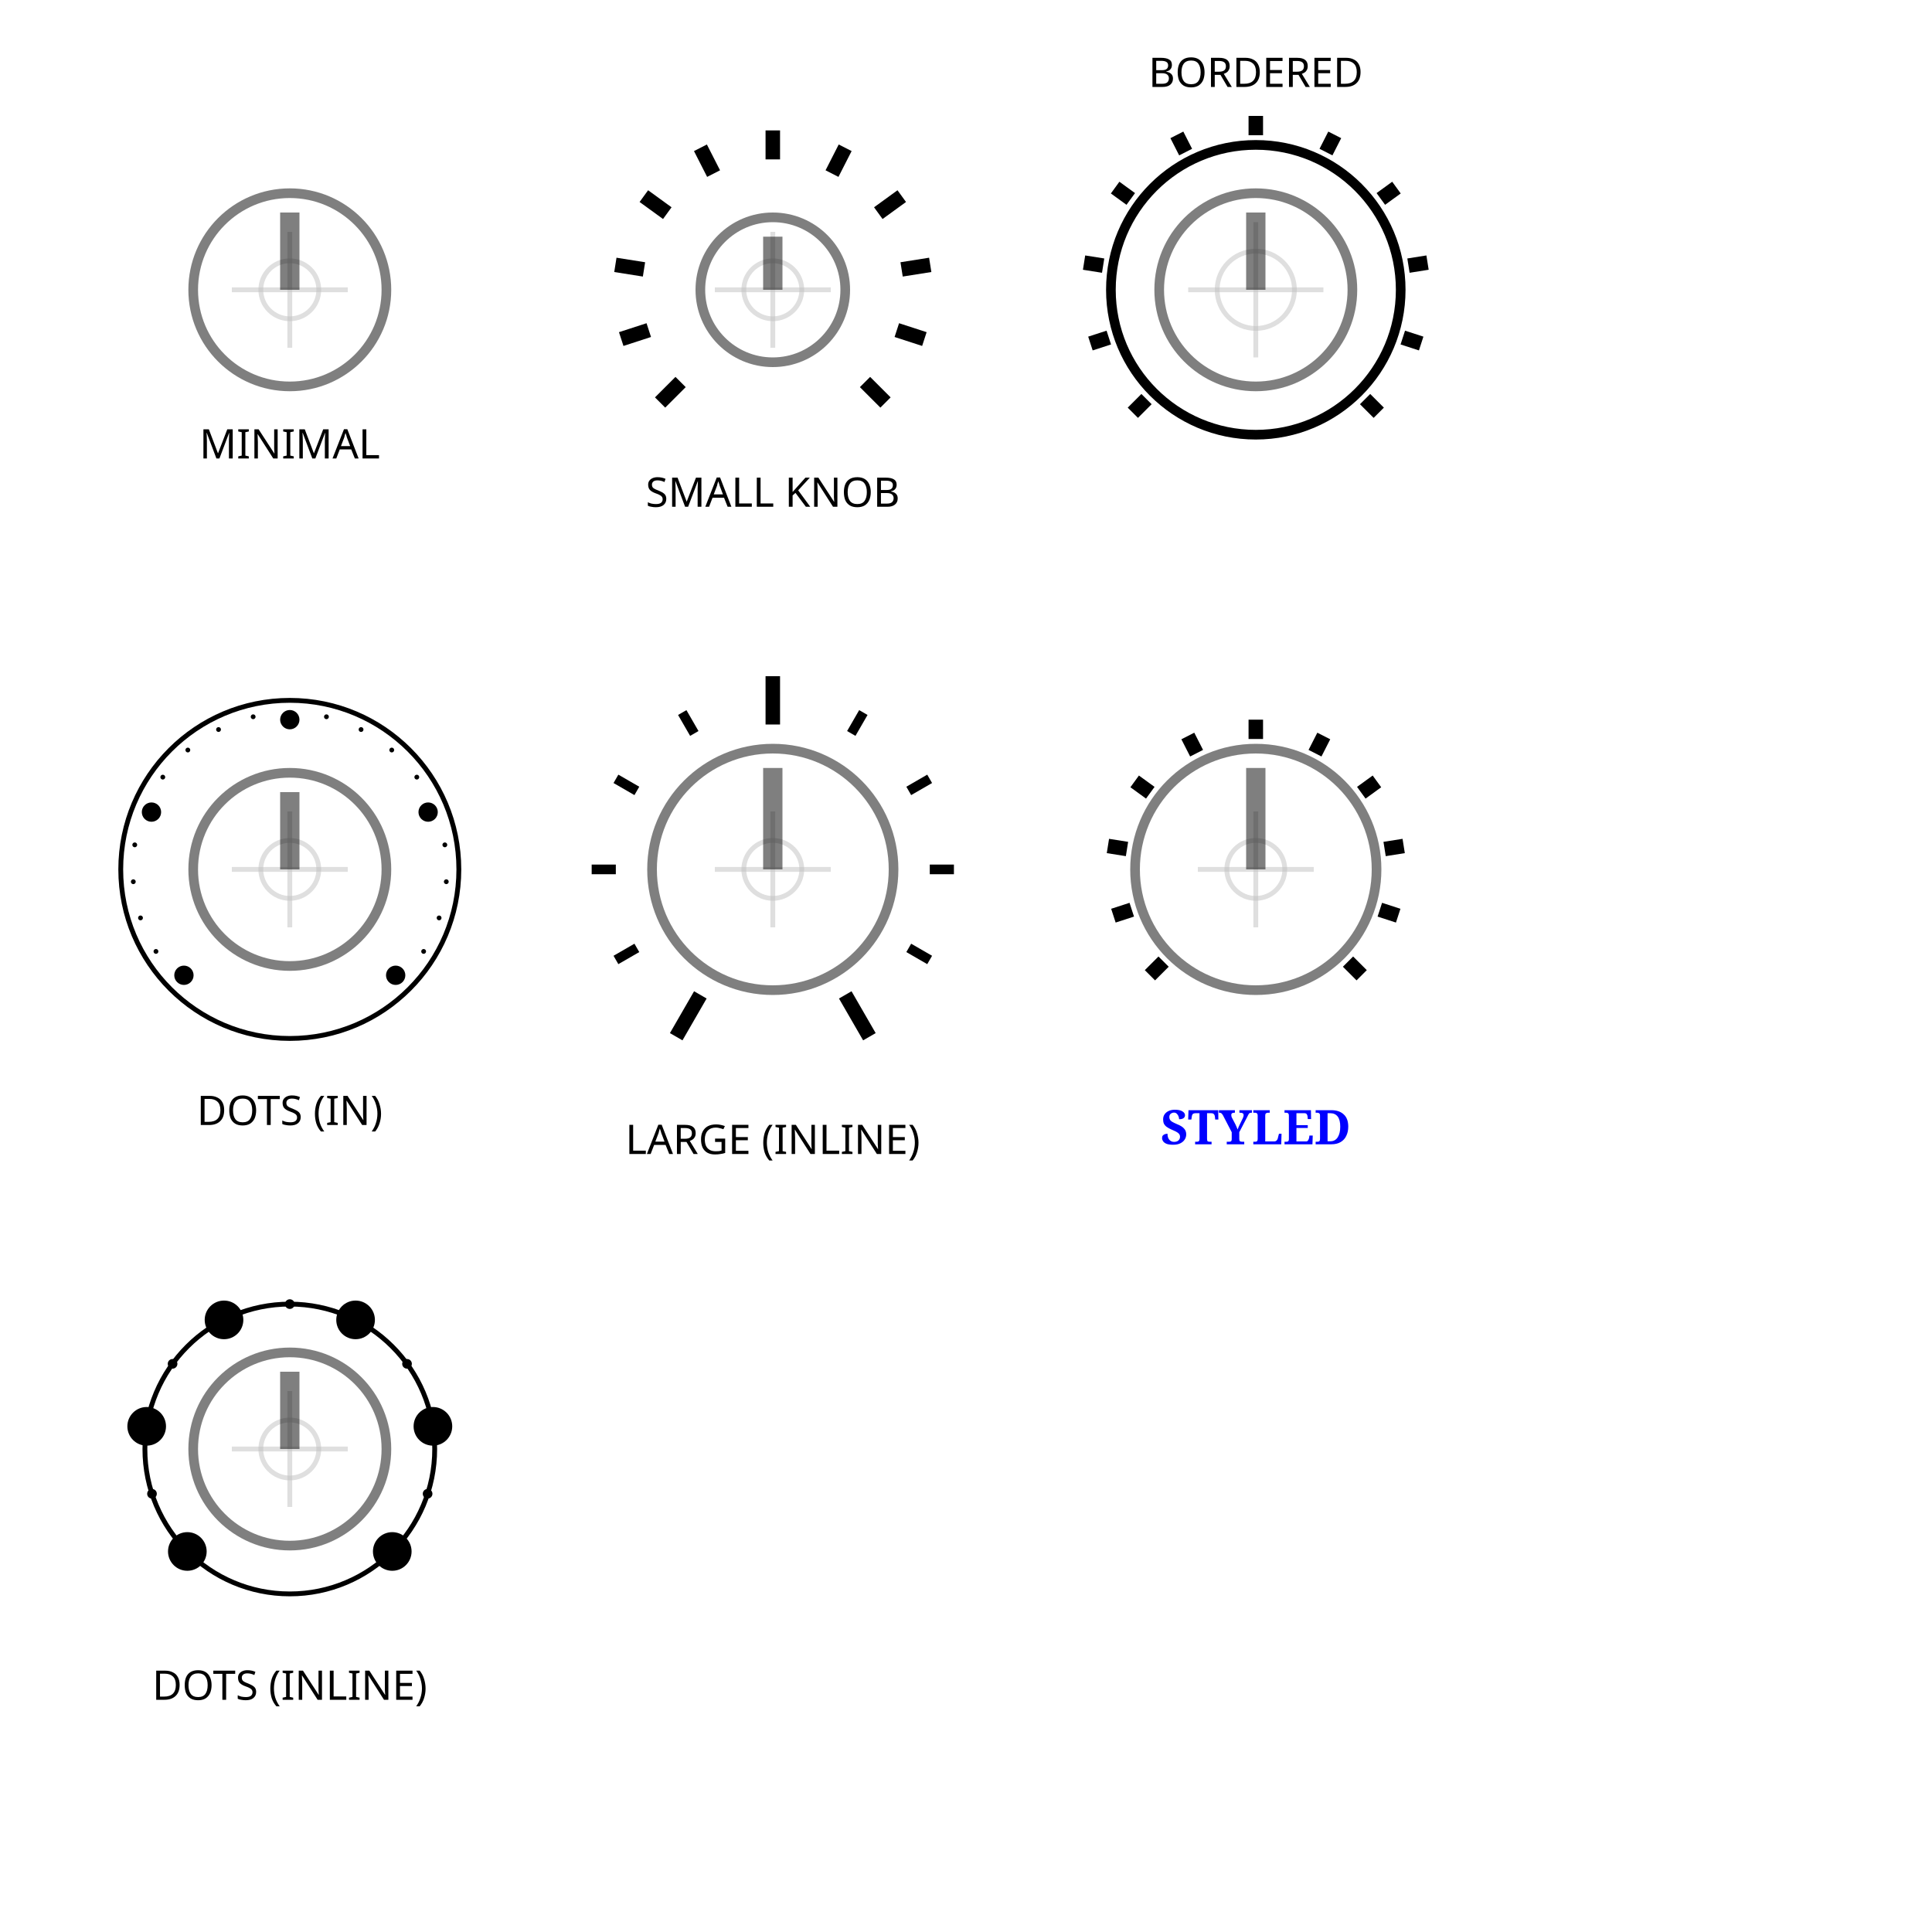
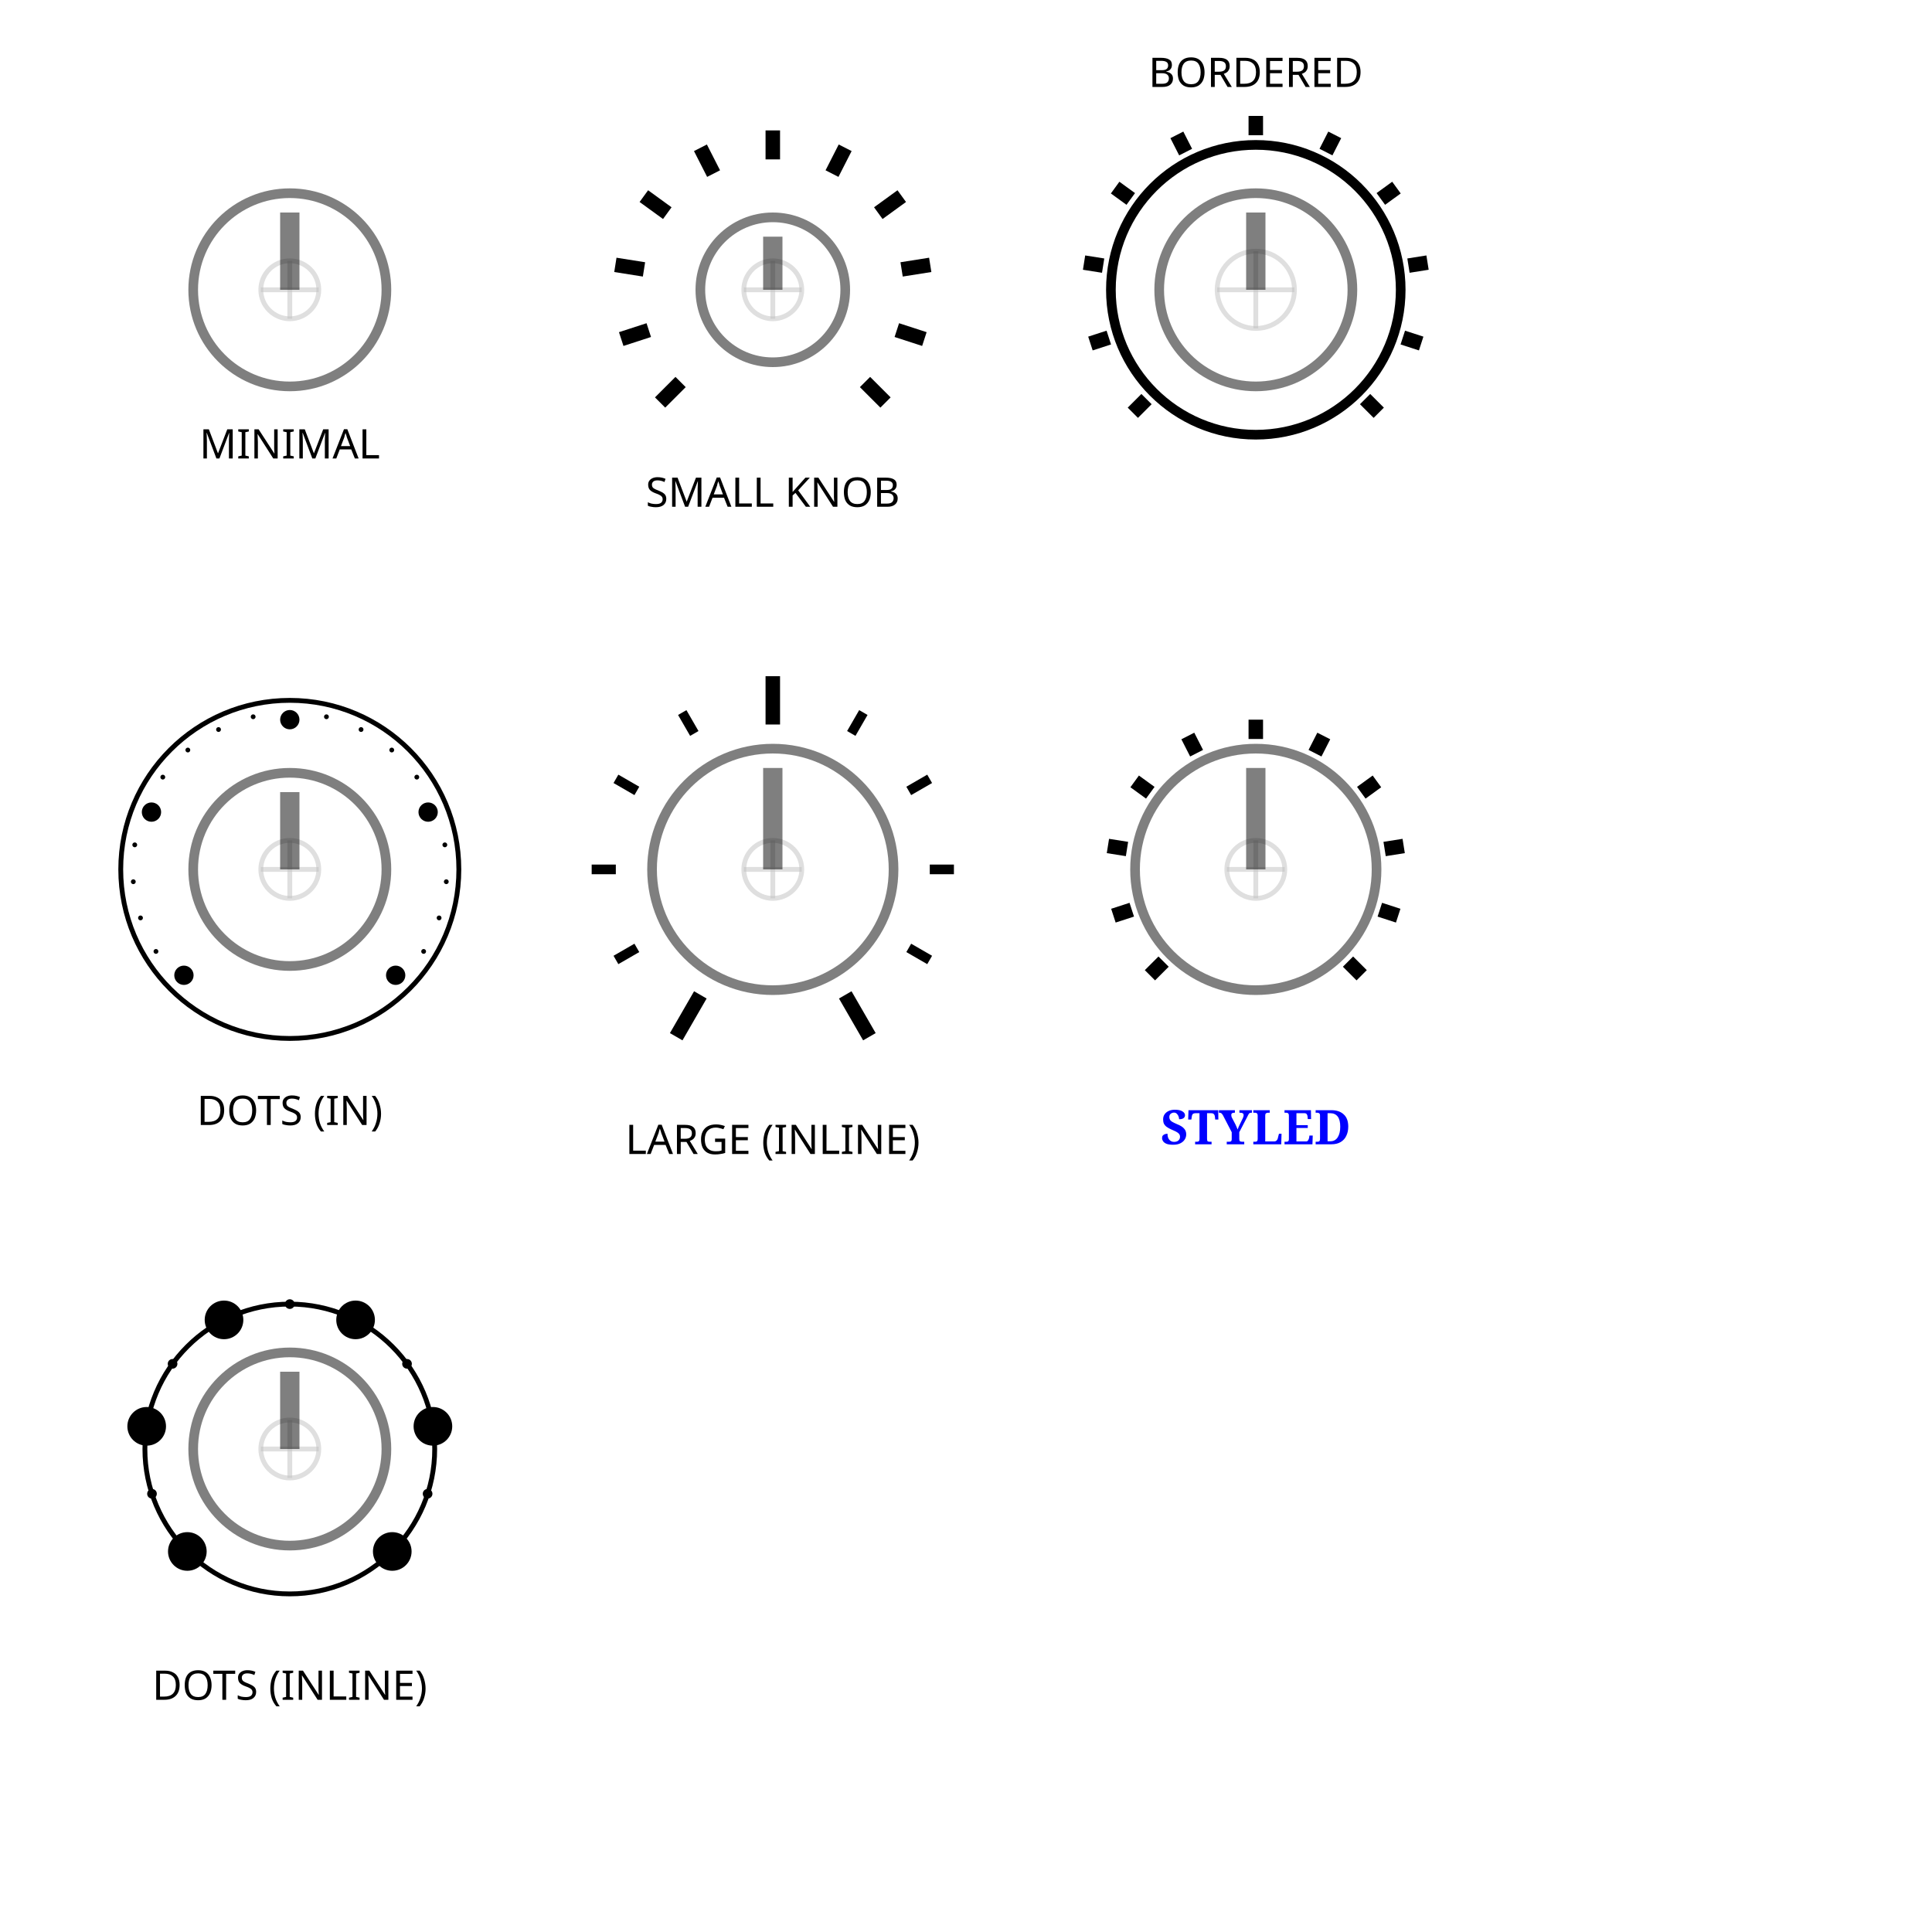
<svg xmlns="http://www.w3.org/2000/svg" baseProfile="full" height="200.0mm" version="1.1" viewBox="0 0 200.0 200.0" width="200.0mm">
  <defs />
  <rect fill="#ffffff" height="200.0" width="200.0" x="0" y="0" />
  <circle cx="30.0" cy="30.0" fill="none" r="3.0" stroke="gray" stroke-opacity="0.5" stroke-width="0.5" />
-   <line stroke="gray" stroke-opacity="0.5" stroke-width="0.5" x1="24.0" x2="36.0" y1="30.0" y2="30.0" />
-   <line stroke="gray" stroke-opacity="0.5" stroke-width="0.5" x1="30.0" x2="30.0" y1="24.0" y2="36.0" />
+   <line stroke="gray" stroke-opacity="0.5" stroke-width="0.5" x1="27.0" x2="33.0" y1="30.0" y2="30.0" />
+   <line stroke="gray" stroke-opacity="0.5" stroke-width="0.5" x1="30.0" x2="30.0" y1="27.0" y2="33.0" />
  <circle cx="30.0" cy="30.0" fill="white" opacity="0.5" r="10.0" stroke="black" stroke-width="1" />
  <line opacity="0.5" stroke="black" stroke-width="2" x1="30.0" x2="30.0" y1="30.0" y2="22.0" />
  <text fill="black" font-family="sans-serif" font-size="4.233" font-weight="normal" text-anchor="middle" x="30.0" y="47.463">MINIMAL</text>
  <circle cx="80.0" cy="30.0" fill="none" r="3.0" stroke="gray" stroke-opacity="0.5" stroke-width="0.5" />
-   <line stroke="gray" stroke-opacity="0.5" stroke-width="0.5" x1="74.0" x2="86.0" y1="30.0" y2="30.0" />
-   <line stroke="gray" stroke-opacity="0.5" stroke-width="0.5" x1="80.0" x2="80.0" y1="24.0" y2="36.0" />
+   <line stroke="gray" stroke-opacity="0.5" stroke-width="0.5" x1="77.0" x2="83.0" y1="30.0" y2="30.0" />
+   <line stroke="gray" stroke-opacity="0.5" stroke-width="0.5" x1="80.0" x2="80.0" y1="27.0" y2="33.0" />
  <line stroke="black" stroke-width="1.5" x1="70.454" x2="68.333" y1="39.546" y2="41.667" />
  <line stroke="black" stroke-width="1.5" x1="67.161" x2="64.308" y1="34.172" y2="35.099" />
  <line stroke="black" stroke-width="1.5" x1="66.666" x2="63.703" y1="27.888" y2="27.419" />
  <line stroke="black" stroke-width="1.5" x1="69.078" x2="66.651" y1="22.065" y2="20.302" />
  <line stroke="black" stroke-width="1.5" x1="73.871" x2="72.509" y1="17.971" y2="15.298" />
  <line stroke="black" stroke-width="1.5" x1="80.0" x2="80.0" y1="16.5" y2="13.5" />
  <line stroke="black" stroke-width="1.5" x1="86.129" x2="87.491" y1="17.971" y2="15.298" />
  <line stroke="black" stroke-width="1.5" x1="90.922" x2="93.349" y1="22.065" y2="20.302" />
  <line stroke="black" stroke-width="1.5" x1="93.334" x2="96.297" y1="27.888" y2="27.419" />
  <line stroke="black" stroke-width="1.5" x1="92.839" x2="95.692" y1="34.172" y2="35.099" />
  <line stroke="black" stroke-width="1.5" x1="89.546" x2="91.667" y1="39.546" y2="41.667" />
  <circle cx="80.0" cy="30.0" fill="white" opacity="0.5" r="7.5" stroke="black" stroke-width="1" />
  <line opacity="0.5" stroke="black" stroke-width="2" x1="80.0" x2="80.0" y1="30.0" y2="24.5" />
  <text fill="black" font-family="sans-serif" font-size="4.233" font-weight="normal" text-anchor="middle" x="80.0" y="52.463">SMALL KNOB</text>
  <circle cx="130.0" cy="30.0" fill="none" r="4.0" stroke="gray" stroke-opacity="0.5" stroke-width="0.5" />
-   <line stroke="gray" stroke-opacity="0.5" stroke-width="0.5" x1="123.0" x2="137.0" y1="30.0" y2="30.0" />
-   <line stroke="gray" stroke-opacity="0.5" stroke-width="0.5" x1="130.0" x2="130.0" y1="23.0" y2="37.0" />
+   <line stroke="gray" stroke-opacity="0.5" stroke-width="0.5" x1="126.0" x2="134.0" y1="30.0" y2="30.0" />
+   <line stroke="gray" stroke-opacity="0.5" stroke-width="0.5" x1="130.0" x2="130.0" y1="26.0" y2="34.0" />
  <circle cx="130.0" cy="30.0" fill="none" r="15.0" stroke="black" stroke-width="1.0" />
  <line stroke="black" stroke-width="1.5" x1="118.686" x2="117.272" y1="41.314" y2="42.728" />
  <line stroke="black" stroke-width="1.5" x1="114.783" x2="112.881" y1="34.944" y2="35.562" />
  <line stroke="black" stroke-width="1.5" x1="114.197" x2="112.222" y1="27.497" y2="27.184" />
  <line stroke="black" stroke-width="1.5" x1="117.056" x2="115.438" y1="20.595" y2="19.42" />
  <line stroke="black" stroke-width="1.5" x1="122.736" x2="121.828" y1="15.744" y2="13.962" />
  <line stroke="black" stroke-width="1.5" x1="130.0" x2="130.0" y1="14.0" y2="12.0" />
  <line stroke="black" stroke-width="1.5" x1="137.264" x2="138.172" y1="15.744" y2="13.962" />
  <line stroke="black" stroke-width="1.5" x1="142.944" x2="144.562" y1="20.595" y2="19.42" />
  <line stroke="black" stroke-width="1.5" x1="145.803" x2="147.778" y1="27.497" y2="27.184" />
  <line stroke="black" stroke-width="1.5" x1="145.217" x2="147.119" y1="34.944" y2="35.562" />
  <line stroke="black" stroke-width="1.5" x1="141.314" x2="142.728" y1="41.314" y2="42.728" />
  <circle cx="130.0" cy="30.0" fill="white" opacity="0.5" r="10.0" stroke="black" stroke-width="1" />
  <line opacity="0.5" stroke="black" stroke-width="2" x1="130.0" x2="130.0" y1="30.0" y2="22.0" />
  <text fill="black" font-family="sans-serif" font-size="4.233" font-weight="normal" text-anchor="middle" x="130.0" y="9.0">BORDERED</text>
  <circle cx="30.0" cy="90.0" fill="none" r="3.0" stroke="gray" stroke-opacity="0.5" stroke-width="0.5" />
-   <line stroke="gray" stroke-opacity="0.5" stroke-width="0.5" x1="24.0" x2="36.0" y1="90.0" y2="90.0" />
-   <line stroke="gray" stroke-opacity="0.5" stroke-width="0.5" x1="30.0" x2="30.0" y1="84.0" y2="96.0" />
+   <line stroke="gray" stroke-opacity="0.5" stroke-width="0.5" x1="27.0" x2="33.0" y1="90.0" y2="90.0" />
+   <line stroke="gray" stroke-opacity="0.5" stroke-width="0.5" x1="30.0" x2="30.0" y1="87.0" y2="93.0" />
  <circle cx="30.0" cy="90.0" fill="none" r="17.5" stroke="black" stroke-width="0.5" />
  <circle cx="19.04" cy="100.96" fill="black" r="1.0" />
  <circle cx="16.145" cy="98.491" fill="black" r="0.25" />
  <circle cx="14.545" cy="95.022" fill="black" r="0.25" />
  <circle cx="13.8" cy="91.275" fill="black" r="0.25" />
  <circle cx="13.95" cy="87.458" fill="black" r="0.25" />
  <circle cx="15.68" cy="84.068" fill="black" r="1.0" />
  <circle cx="16.853" cy="80.448" fill="black" r="0.25" />
  <circle cx="19.446" cy="77.643" fill="black" r="0.25" />
  <circle cx="22.623" cy="75.521" fill="black" r="0.25" />
  <circle cx="26.207" cy="74.199" fill="black" r="0.25" />
  <circle cx="30" cy="74.5" fill="black" r="1.0" />
  <circle cx="33.793" cy="74.199" fill="black" r="0.25" />
  <circle cx="37.377" cy="75.521" fill="black" r="0.25" />
  <circle cx="40.554" cy="77.643" fill="black" r="0.25" />
  <circle cx="43.147" cy="80.448" fill="black" r="0.25" />
  <circle cx="44.32" cy="84.068" fill="black" r="1.0" />
  <circle cx="46.05" cy="87.458" fill="black" r="0.25" />
  <circle cx="46.2" cy="91.275" fill="black" r="0.25" />
  <circle cx="45.455" cy="95.022" fill="black" r="0.25" />
  <circle cx="43.855" cy="98.491" fill="black" r="0.25" />
  <circle cx="40.96" cy="100.96" fill="black" r="1.0" />
  <circle cx="30.0" cy="90.0" fill="white" opacity="0.5" r="10.0" stroke="black" stroke-width="1" />
  <line opacity="0.5" stroke="black" stroke-width="2" x1="30.0" x2="30.0" y1="90.0" y2="82.0" />
  <text fill="black" font-family="sans-serif" font-size="4.233" font-weight="normal" text-anchor="middle" x="30.0" y="116.463">DOTS (IN)</text>
  <circle cx="80.0" cy="90.0" fill="none" r="3.0" stroke="gray" stroke-opacity="0.5" stroke-width="0.5" />
-   <line stroke="gray" stroke-opacity="0.5" stroke-width="0.5" x1="74.0" x2="86.0" y1="90.0" y2="90.0" />
-   <line stroke="gray" stroke-opacity="0.5" stroke-width="0.5" x1="80.0" x2="80.0" y1="84.0" y2="96.0" />
+   <line stroke="gray" stroke-opacity="0.5" stroke-width="0.5" x1="77.0" x2="83.0" y1="90.0" y2="90.0" />
+   <line stroke="gray" stroke-opacity="0.5" stroke-width="0.5" x1="80.0" x2="80.0" y1="87.0" y2="93.0" />
  <line stroke="black" stroke-width="1.5" x1="72.5" x2="70.0" y1="102.99" y2="107.321" />
  <line stroke="black" stroke-width="1" x1="65.927" x2="63.762" y1="98.125" y2="99.375" />
  <line stroke="black" stroke-width="1" x1="63.75" x2="61.25" y1="90.0" y2="90.0" />
  <line stroke="black" stroke-width="1" x1="65.927" x2="63.762" y1="81.875" y2="80.625" />
  <line stroke="black" stroke-width="1" x1="71.875" x2="70.625" y1="75.927" y2="73.762" />
  <line stroke="black" stroke-width="1.5" x1="80.0" x2="80.0" y1="75.0" y2="70.0" />
  <line stroke="black" stroke-width="1" x1="88.125" x2="89.375" y1="75.927" y2="73.762" />
  <line stroke="black" stroke-width="1" x1="94.073" x2="96.238" y1="81.875" y2="80.625" />
  <line stroke="black" stroke-width="1" x1="96.25" x2="98.75" y1="90.0" y2="90.0" />
  <line stroke="black" stroke-width="1" x1="94.073" x2="96.238" y1="98.125" y2="99.375" />
  <line stroke="black" stroke-width="1.5" x1="87.5" x2="90.0" y1="102.99" y2="107.321" />
  <circle cx="80.0" cy="90.0" fill="white" opacity="0.5" r="12.5" stroke="black" stroke-width="1" />
  <line opacity="0.5" stroke="black" stroke-width="2" x1="80.0" x2="80.0" y1="90.0" y2="79.5" />
  <text fill="black" font-family="sans-serif" font-size="4.233" font-weight="normal" text-anchor="middle" x="80.0" y="119.463">LARGE (INLINE)</text>
  <circle cx="130.0" cy="90.0" fill="none" r="3.0" stroke="gray" stroke-opacity="0.5" stroke-width="0.5" />
-   <line stroke="gray" stroke-opacity="0.5" stroke-width="0.5" x1="124.0" x2="136.0" y1="90.0" y2="90.0" />
-   <line stroke="gray" stroke-opacity="0.5" stroke-width="0.5" x1="130.0" x2="130.0" y1="84.0" y2="96.0" />
+   <line stroke="gray" stroke-opacity="0.5" stroke-width="0.5" x1="127.0" x2="133.0" y1="90.0" y2="90.0" />
+   <line stroke="gray" stroke-opacity="0.5" stroke-width="0.5" x1="130.0" x2="130.0" y1="87.0" y2="93.0" />
  <line stroke="black" stroke-width="1.5" x1="120.454" x2="119.04" y1="99.546" y2="100.96" />
  <line stroke="black" stroke-width="1.5" x1="117.161" x2="115.259" y1="94.172" y2="94.79" />
  <line stroke="black" stroke-width="1.5" x1="116.666" x2="114.691" y1="87.888" y2="87.575" />
  <line stroke="black" stroke-width="1.5" x1="119.078" x2="117.46" y1="82.065" y2="80.889" />
  <line stroke="black" stroke-width="1.5" x1="123.871" x2="122.963" y1="77.971" y2="76.189" />
  <line stroke="black" stroke-width="1.5" x1="130.0" x2="130.0" y1="76.5" y2="74.5" />
  <line stroke="black" stroke-width="1.5" x1="136.129" x2="137.037" y1="77.971" y2="76.189" />
  <line stroke="black" stroke-width="1.5" x1="140.922" x2="142.54" y1="82.065" y2="80.889" />
  <line stroke="black" stroke-width="1.5" x1="143.334" x2="145.309" y1="87.888" y2="87.575" />
  <line stroke="black" stroke-width="1.5" x1="142.839" x2="144.741" y1="94.172" y2="94.79" />
  <line stroke="black" stroke-width="1.5" x1="139.546" x2="140.96" y1="99.546" y2="100.96" />
  <circle cx="130.0" cy="90.0" fill="white" opacity="0.5" r="12.5" stroke="black" stroke-width="1" />
  <line opacity="0.5" stroke="black" stroke-width="2" x1="130.0" x2="130.0" y1="90.0" y2="79.5" />
  <text fill="blue" font-family="serif" font-size="4.939" font-weight="bold" text-anchor="middle" x="130.0" y="118.457">STYLED</text>
  <circle cx="30.0" cy="150.0" fill="none" r="3.0" stroke="gray" stroke-opacity="0.5" stroke-width="0.5" />
-   <line stroke="gray" stroke-opacity="0.5" stroke-width="0.5" x1="24.0" x2="36.0" y1="150.0" y2="150.0" />
-   <line stroke="gray" stroke-opacity="0.5" stroke-width="0.5" x1="30.0" x2="30.0" y1="144.0" y2="156.0" />
+   <line stroke="gray" stroke-opacity="0.5" stroke-width="0.5" x1="27.0" x2="33.0" y1="150.0" y2="150.0" />
+   <line stroke="gray" stroke-opacity="0.5" stroke-width="0.5" x1="30.0" x2="30.0" y1="147.0" y2="153.0" />
  <circle cx="30.0" cy="150.0" fill="none" r="15.0" stroke="black" stroke-width="0.5" />
  <circle cx="19.393" cy="160.607" fill="black" r="2.0" />
  <circle cx="15.734" cy="154.635" fill="black" r="0.5" />
  <circle cx="15.185" cy="147.653" fill="black" r="2.0" />
  <circle cx="17.865" cy="141.183" fill="black" r="0.5" />
  <circle cx="23.19" cy="136.635" fill="black" r="2.0" />
  <circle cx="30" cy="135.0" fill="black" r="0.5" />
  <circle cx="36.81" cy="136.635" fill="black" r="2.0" />
  <circle cx="42.135" cy="141.183" fill="black" r="0.5" />
  <circle cx="44.815" cy="147.653" fill="black" r="2.0" />
  <circle cx="44.266" cy="154.635" fill="black" r="0.5" />
  <circle cx="40.607" cy="160.607" fill="black" r="2.0" />
  <circle cx="30.0" cy="150.0" fill="white" opacity="0.5" r="10.0" stroke="black" stroke-width="1" />
  <line opacity="0.5" stroke="black" stroke-width="2" x1="30.0" x2="30.0" y1="150.0" y2="142.0" />
  <text fill="black" font-family="sans-serif" font-size="4.233" font-weight="normal" text-anchor="middle" x="30.0" y="175.963">DOTS (INLINE)</text>
</svg>
